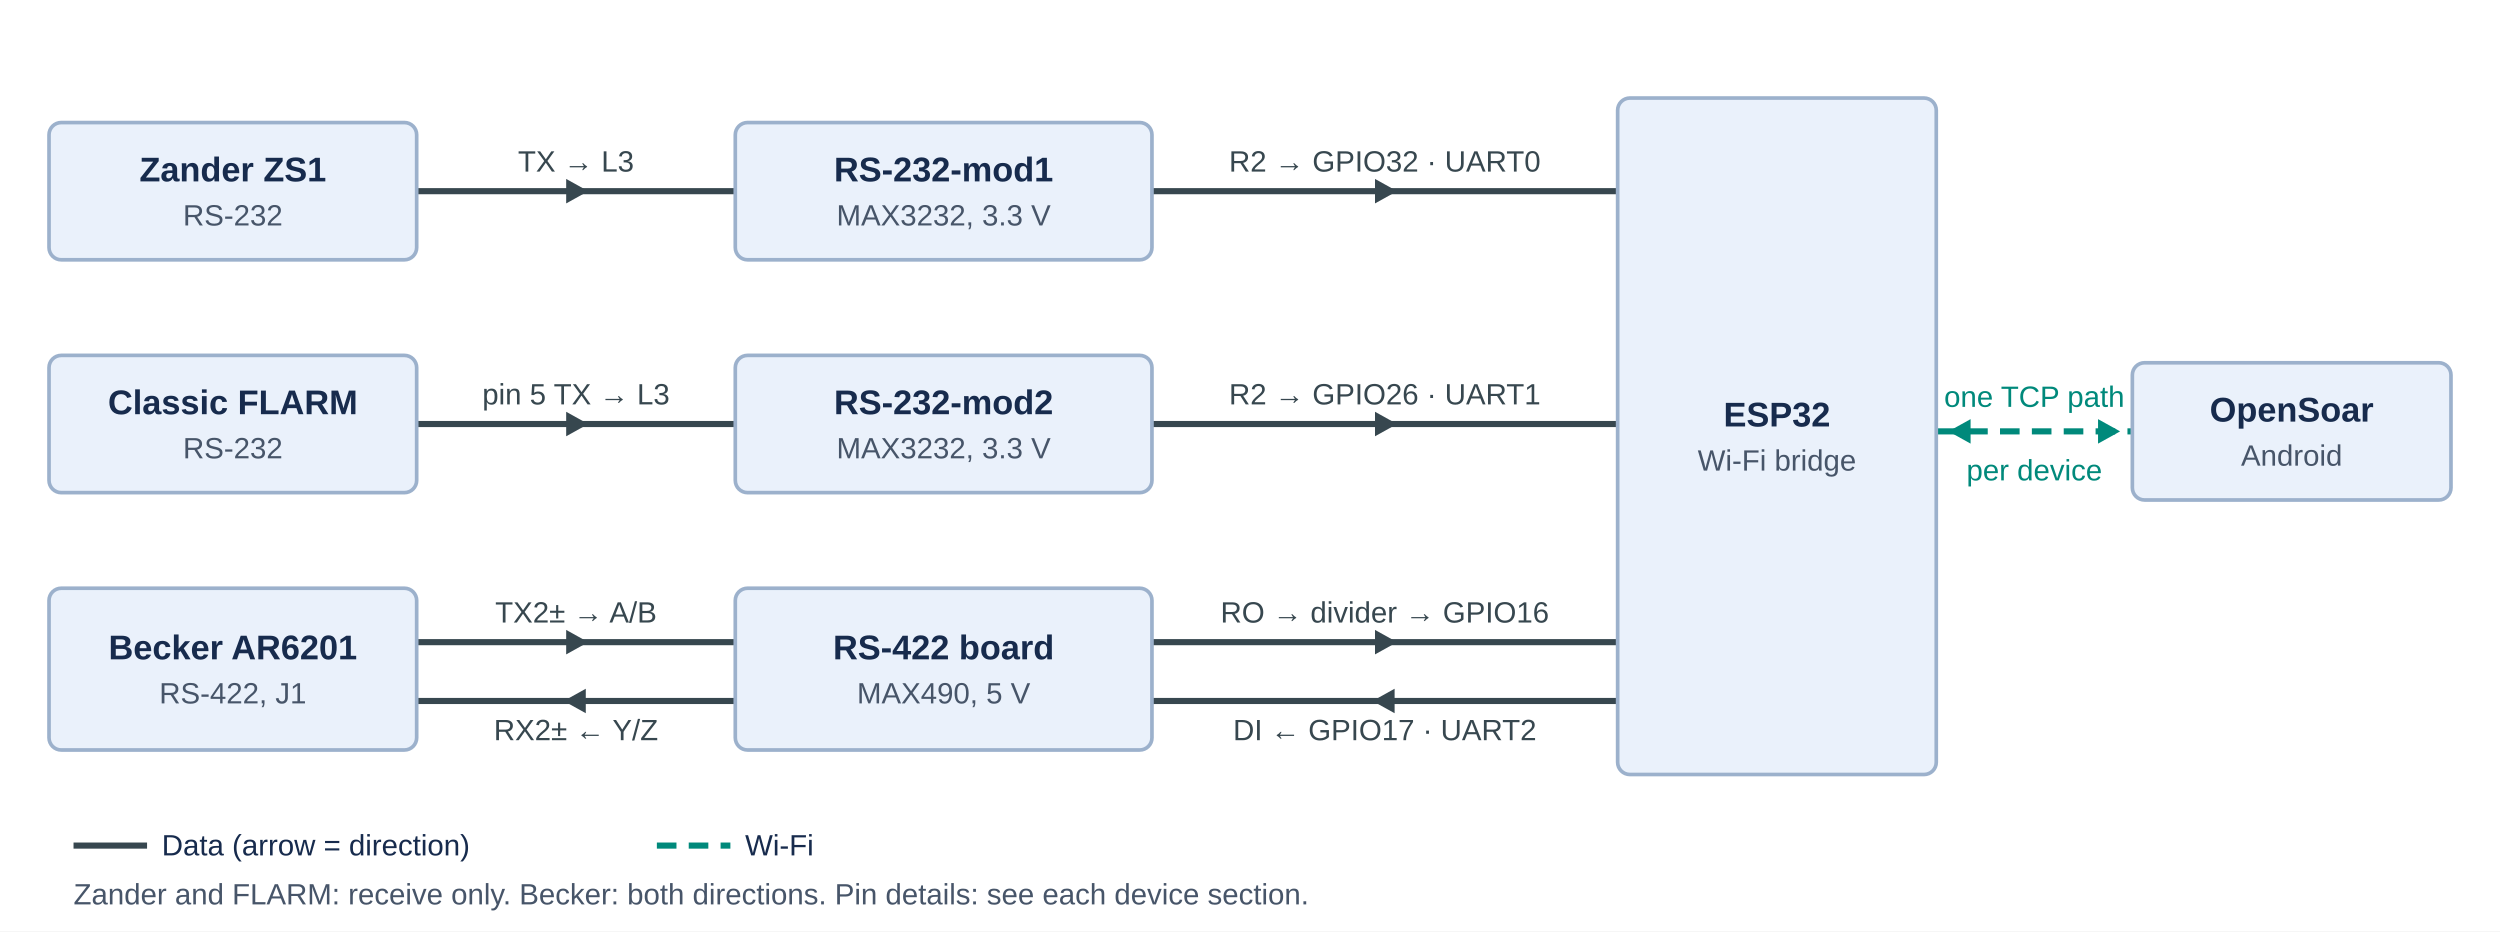
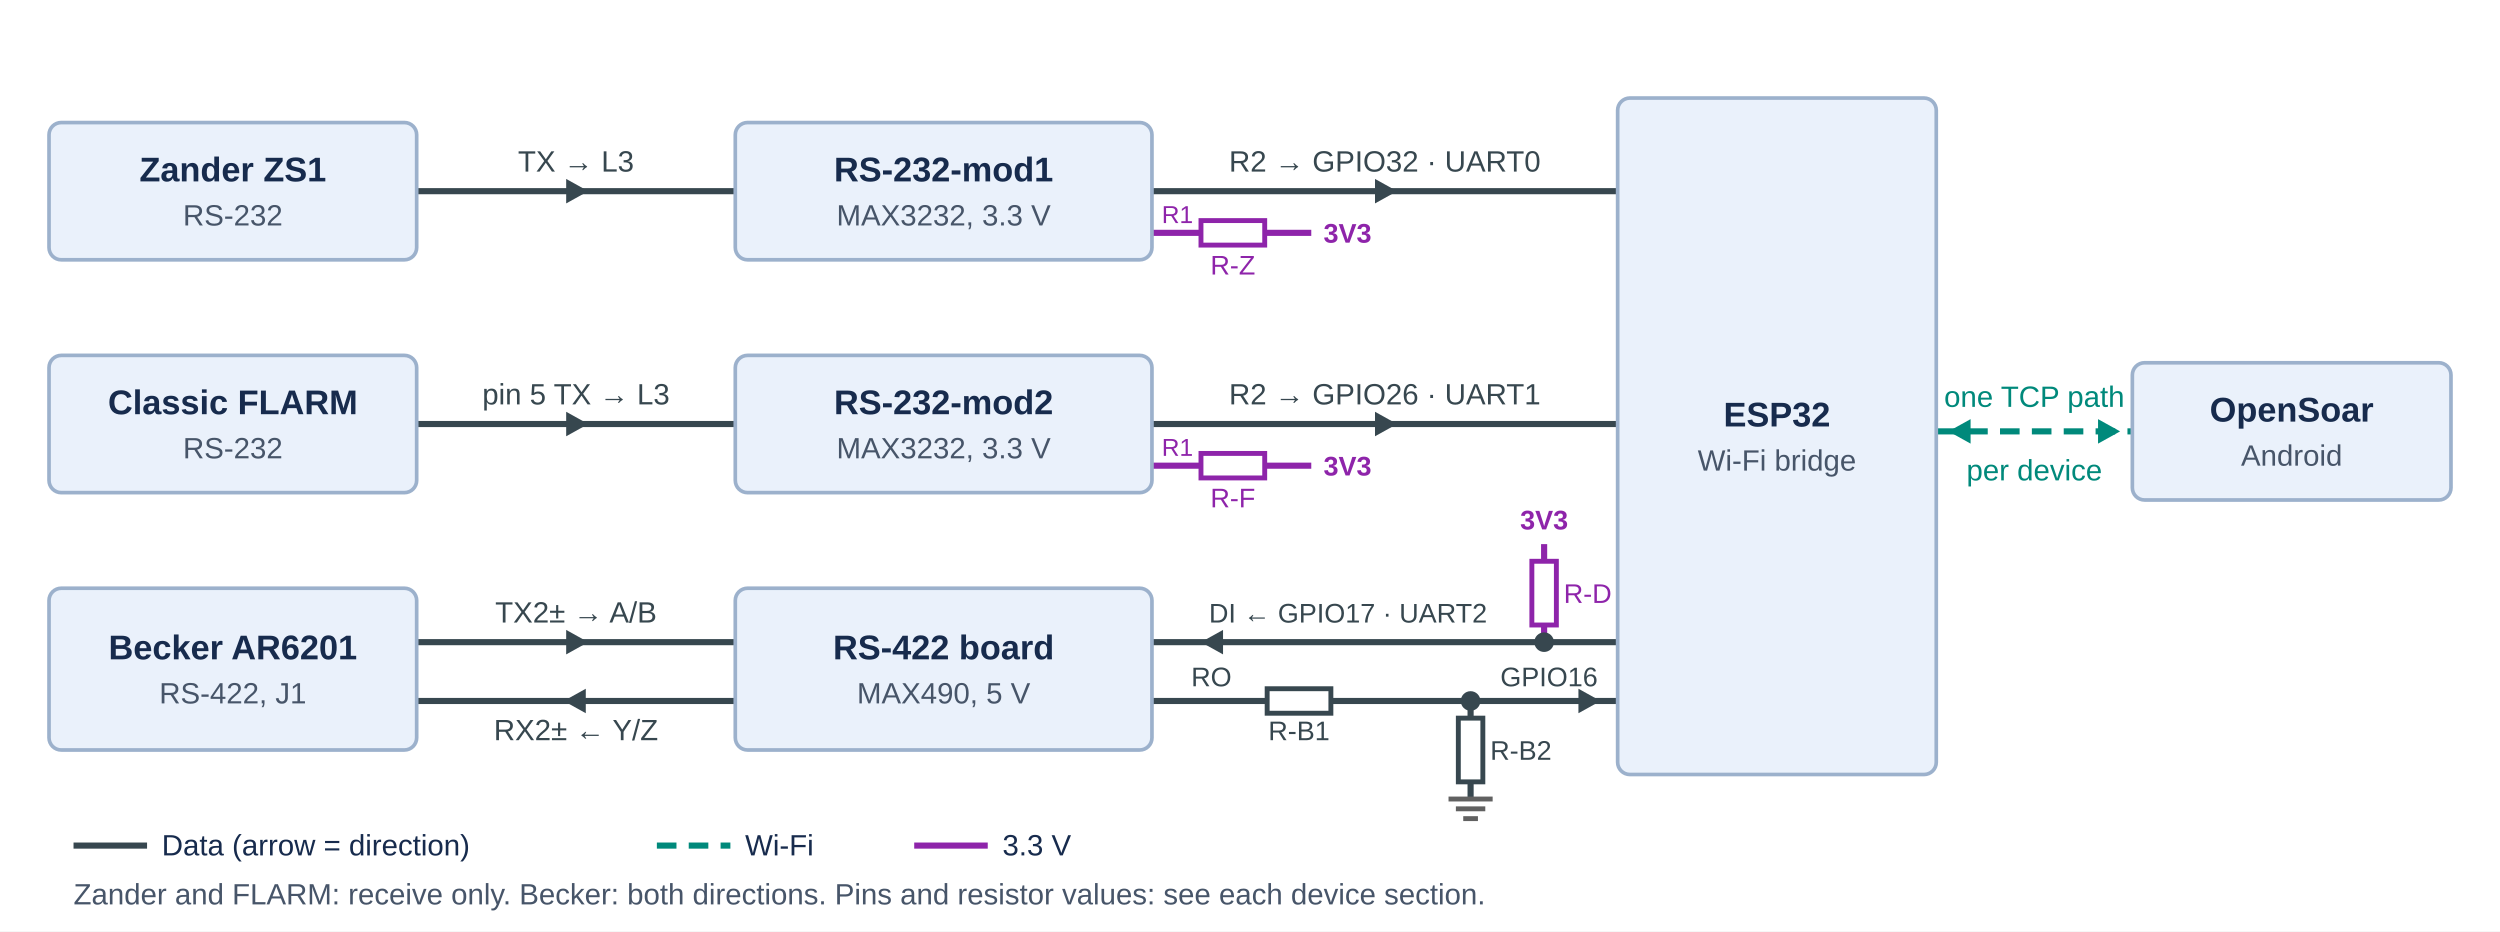
<svg xmlns="http://www.w3.org/2000/svg" width="1020" height="380" viewBox="0 0 1020 380" role="img" aria-labelledby="title desc">
  <rect width="1020" height="380" fill="white" />
  <g font-family="Arial,sans-serif">
    <path d="M170 78 L300 78" stroke="#37474f" stroke-width="2.5" fill="none" />
    <path d="M470 78 L660 78" stroke="#37474f" stroke-width="2.5" fill="none" />
    <path d="M170 173 L300 173" stroke="#37474f" stroke-width="2.5" fill="none" />
    <path d="M470 173 L660 173" stroke="#37474f" stroke-width="2.5" fill="none" />
+     <path d="M470 95 L535 95" stroke="#8e24aa" stroke-width="2.5" fill="none" />
+     <path d="M470 190 L535 190" stroke="#8e24aa" stroke-width="2.5" fill="none" />
    <path d="M170 262 L300 262" stroke="#37474f" stroke-width="2.5" fill="none" />
    <path d="M300 286 L170 286" stroke="#37474f" stroke-width="2.5" fill="none" />
-     <path d="M470 262 L660 262" stroke="#37474f" stroke-width="2.5" fill="none" />
-     <path d="M660 286 L470 286" stroke="#37474f" stroke-width="2.5" fill="none" />
+     <path d="M660 262 L470 262" stroke="#37474f" stroke-width="2.5" fill="none" />
+     <path d="M630 262 L630 222" stroke="#8e24aa" stroke-width="2.5" fill="none" />
+     <path d="M470 286 L660 286" stroke="#37474f" stroke-width="2.5" fill="none" />
+     <path d="M600 286 L600 326" stroke="#37474f" stroke-width="2.5" fill="none" />
+     <path d="M591 326 H609" stroke="#616161" stroke-width="2" />
+     <path d="M594 330 H606" stroke="#616161" stroke-width="2" />
+     <path d="M597 334 H603" stroke="#616161" stroke-width="2" />
    <path d="M790 176 L870 176" stroke="#00897b" stroke-width="2.5" fill="none" stroke-dasharray="8 5" />
    <path d="M30 345 H60" stroke="#37474f" stroke-width="2.5" />
    <path d="M268 345 H298" stroke="#00897b" stroke-width="2.5" stroke-dasharray="8 5" />
+     <path d="M373 345 H403" stroke="#8e24aa" stroke-width="2.5" />
    <polygon points="231,73 231,83 240,78" fill="#37474f" />
    <polygon points="561,73 561,83 570,78" fill="#37474f" />
    <polygon points="231,168 231,178 240,173" fill="#37474f" />
    <polygon points="561,168 561,178 570,173" fill="#37474f" />
    <polygon points="231,257 231,267 240,262" fill="#37474f" />
    <polygon points="239,281 239,291 230,286" fill="#37474f" />
-     <polygon points="561,257 561,267 570,262" fill="#37474f" />
-     <polygon points="569,281 569,291 560,286" fill="#37474f" />
+     <polygon points="499,257 499,267 490,262" fill="#37474f" />
+     <circle cx="630" cy="262" r="4" fill="#37474f" />
+     <polygon points="644,281 644,291 653,286" fill="#37474f" />
+     <circle cx="600" cy="286" r="4" fill="#37474f" />
    <polygon points="856,171 856,181 865,176" fill="#00897b" />
    <polygon points="804,171 804,181 795,176" fill="#00897b" />
    <rect x="20" y="50" width="150" height="56" rx="5" fill="#eaf1fb" stroke="#9cb1cc" stroke-width="1.5" />
    <rect x="20" y="145" width="150" height="56" rx="5" fill="#eaf1fb" stroke="#9cb1cc" stroke-width="1.5" />
    <rect x="20" y="240" width="150" height="66" rx="5" fill="#eaf1fb" stroke="#9cb1cc" stroke-width="1.5" />
    <rect x="300" y="50" width="170" height="56" rx="5" fill="#eaf1fb" stroke="#9cb1cc" stroke-width="1.5" />
    <rect x="300" y="145" width="170" height="56" rx="5" fill="#eaf1fb" stroke="#9cb1cc" stroke-width="1.5" />
    <rect x="300" y="240" width="170" height="66" rx="5" fill="#eaf1fb" stroke="#9cb1cc" stroke-width="1.5" />
    <rect x="660" y="40" width="130" height="276" rx="5" fill="#eaf1fb" stroke="#9cb1cc" stroke-width="1.5" />
    <rect x="870" y="148" width="130" height="56" rx="5" fill="#eaf1fb" stroke="#9cb1cc" stroke-width="1.5" />
+     <rect x="490.0" y="90.0" width="26" height="10" fill="white" stroke="#8e24aa" stroke-width="2" />
+     <rect x="490.0" y="185.0" width="26" height="10" fill="white" stroke="#8e24aa" stroke-width="2" />
+     <rect x="625.0" y="229.0" width="10" height="26" fill="white" stroke="#8e24aa" stroke-width="2" />
+     <rect x="517.0" y="281.0" width="26" height="10" fill="white" stroke="#37474f" stroke-width="2" />
+     <rect x="595.0" y="293.0" width="10" height="26" fill="white" stroke="#37474f" stroke-width="2" />
    <text x="95.0" y="74.0" font-size="14" fill="#172b4d" text-anchor="middle" font-weight="700">Zander ZS1</text>
    <text x="95.0" y="92.0" font-size="12" fill="#475569" text-anchor="middle">RS-232</text>
    <text x="95.0" y="169.0" font-size="14" fill="#172b4d" text-anchor="middle" font-weight="700">Classic FLARM</text>
    <text x="95.0" y="187.0" font-size="12" fill="#475569" text-anchor="middle">RS-232</text>
    <text x="95.0" y="269.0" font-size="14" fill="#172b4d" text-anchor="middle" font-weight="700">Becker AR6201</text>
    <text x="95.0" y="287.0" font-size="12" fill="#475569" text-anchor="middle">RS-422, J1</text>
    <text x="385.0" y="74.0" font-size="14" fill="#172b4d" text-anchor="middle" font-weight="700">RS-232-mod1</text>
    <text x="385.0" y="92.0" font-size="12" fill="#475569" text-anchor="middle">MAX3232, 3.3 V</text>
    <text x="385.0" y="169.0" font-size="14" fill="#172b4d" text-anchor="middle" font-weight="700">RS-232-mod2</text>
    <text x="385.0" y="187.0" font-size="12" fill="#475569" text-anchor="middle">MAX3232, 3.3 V</text>
    <text x="385.0" y="269.0" font-size="14" fill="#172b4d" text-anchor="middle" font-weight="700">RS-422 board</text>
    <text x="385.0" y="287.0" font-size="12" fill="#475569" text-anchor="middle">MAX490, 5 V</text>
    <text x="725.0" y="174.0" font-size="14" fill="#172b4d" text-anchor="middle" font-weight="700">ESP32</text>
    <text x="725.0" y="192.0" font-size="12" fill="#475569" text-anchor="middle">Wi-Fi bridge</text>
    <text x="935.0" y="172.0" font-size="14" fill="#172b4d" text-anchor="middle" font-weight="700">OpenSoar</text>
    <text x="935.0" y="190.0" font-size="12" fill="#475569" text-anchor="middle">Android</text>
    <text x="235" y="70" font-size="12" fill="#37474f" text-anchor="middle">TX → L3</text>
    <text x="565" y="70" font-size="12" fill="#37474f" text-anchor="middle">R2 → GPIO32 · UART0</text>
    <text x="235" y="165" font-size="12" fill="#37474f" text-anchor="middle">pin 5 TX → L3</text>
    <text x="565" y="165" font-size="12" fill="#37474f" text-anchor="middle">R2 → GPIO26 · UART1</text>
+     <text x="474" y="91" font-size="10" fill="#8e24aa" text-anchor="start">R1</text>
+     <text x="540" y="99" font-size="11" fill="#8e24aa" text-anchor="start" font-weight="700">3V3</text>
+     <text x="503" y="112" font-size="11" fill="#8e24aa" text-anchor="middle">R-Z</text>
+     <text x="474" y="186" font-size="10" fill="#8e24aa" text-anchor="start">R1</text>
+     <text x="540" y="194" font-size="11" fill="#8e24aa" text-anchor="start" font-weight="700">3V3</text>
+     <text x="503" y="207" font-size="11" fill="#8e24aa" text-anchor="middle">R-F</text>
+     <text x="638" y="246" font-size="11" fill="#8e24aa" text-anchor="start">R-D</text>
+     <text x="630" y="216" font-size="11" fill="#8e24aa" text-anchor="middle" font-weight="700">3V3</text>
+     <text x="530" y="302" font-size="11" fill="#37474f" text-anchor="middle">R-B1</text>
+     <text x="608" y="310" font-size="11" fill="#37474f" text-anchor="start">R-B2</text>
    <text x="235" y="254" font-size="12" fill="#37474f" text-anchor="middle">TX2± → A/B</text>
    <text x="235" y="302" font-size="12" fill="#37474f" text-anchor="middle">RX2± ← Y/Z</text>
-     <text x="565" y="254" font-size="12" fill="#37474f" text-anchor="middle">RO → divider → GPIO16</text>
-     <text x="565" y="302" font-size="12" fill="#37474f" text-anchor="middle">DI ← GPIO17 · UART2</text>
+     <text x="550" y="254" font-size="11" fill="#37474f" text-anchor="middle">DI ← GPIO17 · UART2</text>
+     <text x="486" y="280" font-size="11" fill="#37474f" text-anchor="start">RO</text>
+     <text x="632" y="280" font-size="11" fill="#37474f" text-anchor="middle">GPIO16</text>
    <text x="830" y="166" font-size="12" fill="#00897b" text-anchor="middle">one TCP path</text>
    <text x="830" y="196" font-size="12" fill="#00897b" text-anchor="middle">per device</text>
    <text x="66" y="349" font-size="12" fill="#172b4d" text-anchor="start">Data (arrow = direction)</text>
    <text x="304" y="349" font-size="12" fill="#172b4d" text-anchor="start">Wi-Fi</text>
-     <text x="30" y="369" font-size="12" fill="#475569" text-anchor="start">Zander and FLARM: receive only. Becker: both directions. Pin details: see each device section.</text>
+     <text x="409" y="349" font-size="12" fill="#172b4d" text-anchor="start">3.3 V</text>
+     <text x="30" y="369" font-size="12" fill="#475569" text-anchor="start">Zander and FLARM: receive only. Becker: both directions. Pins and resistor values: see each device section.</text>
  </g>
</svg>
